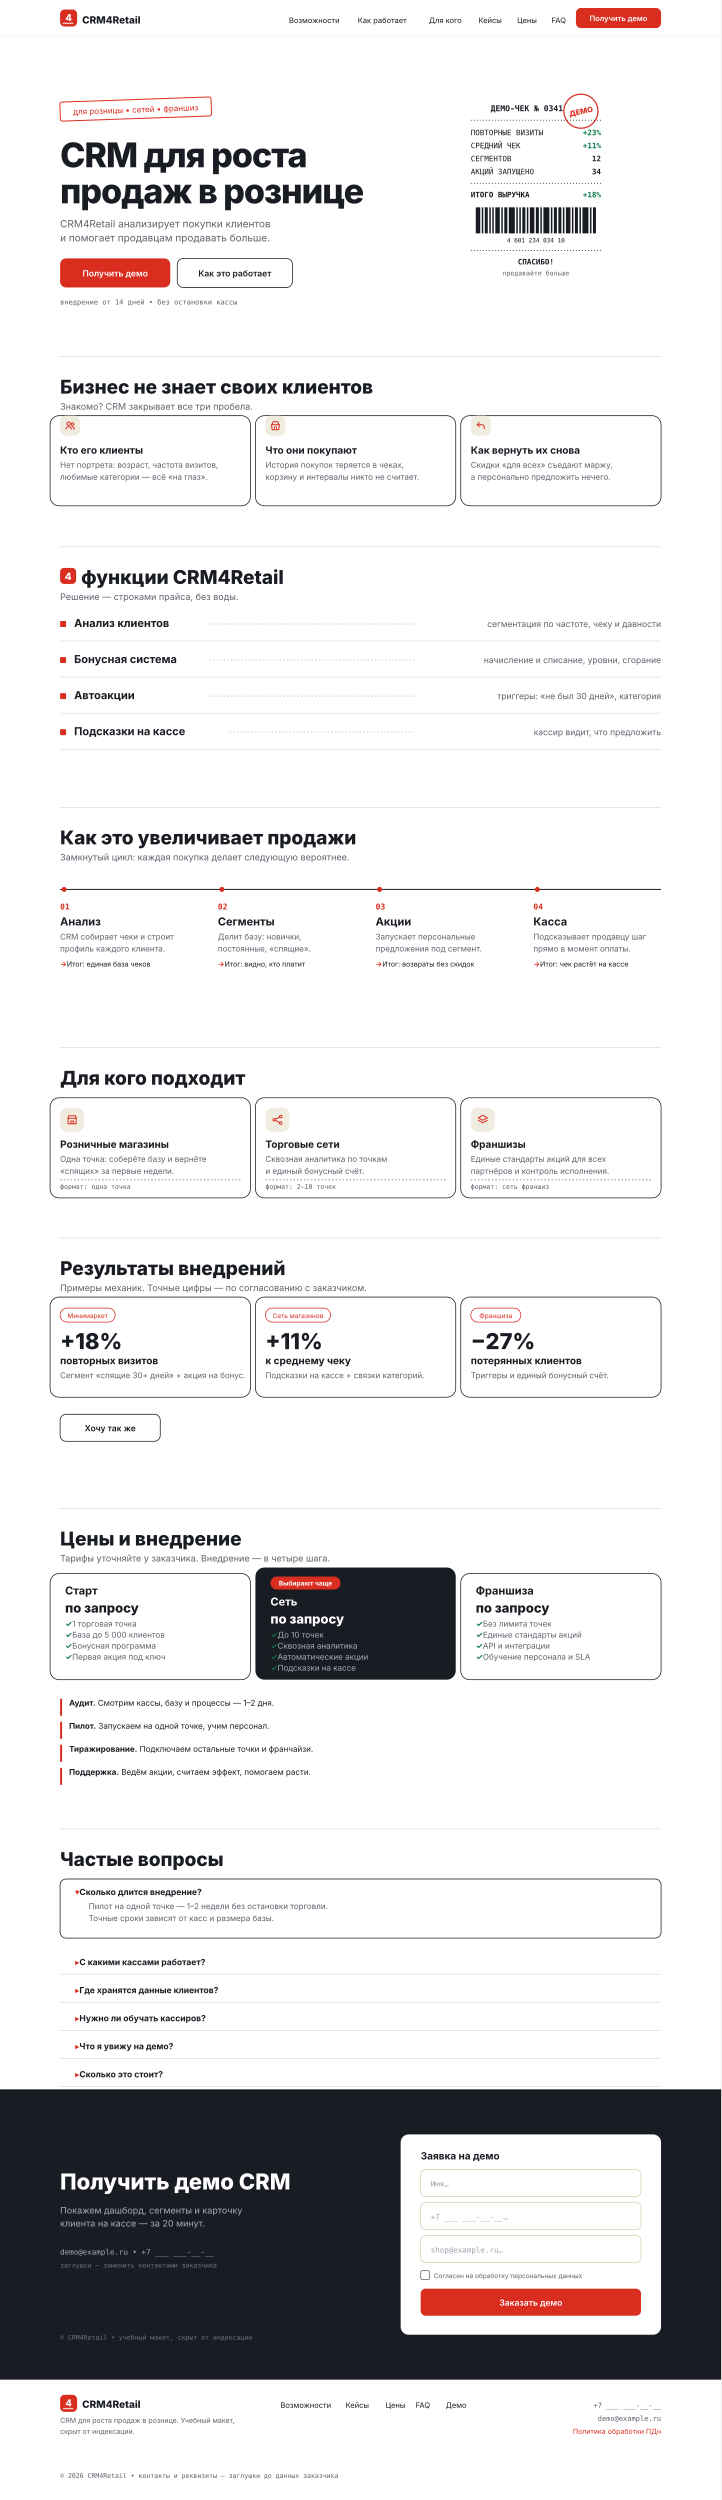
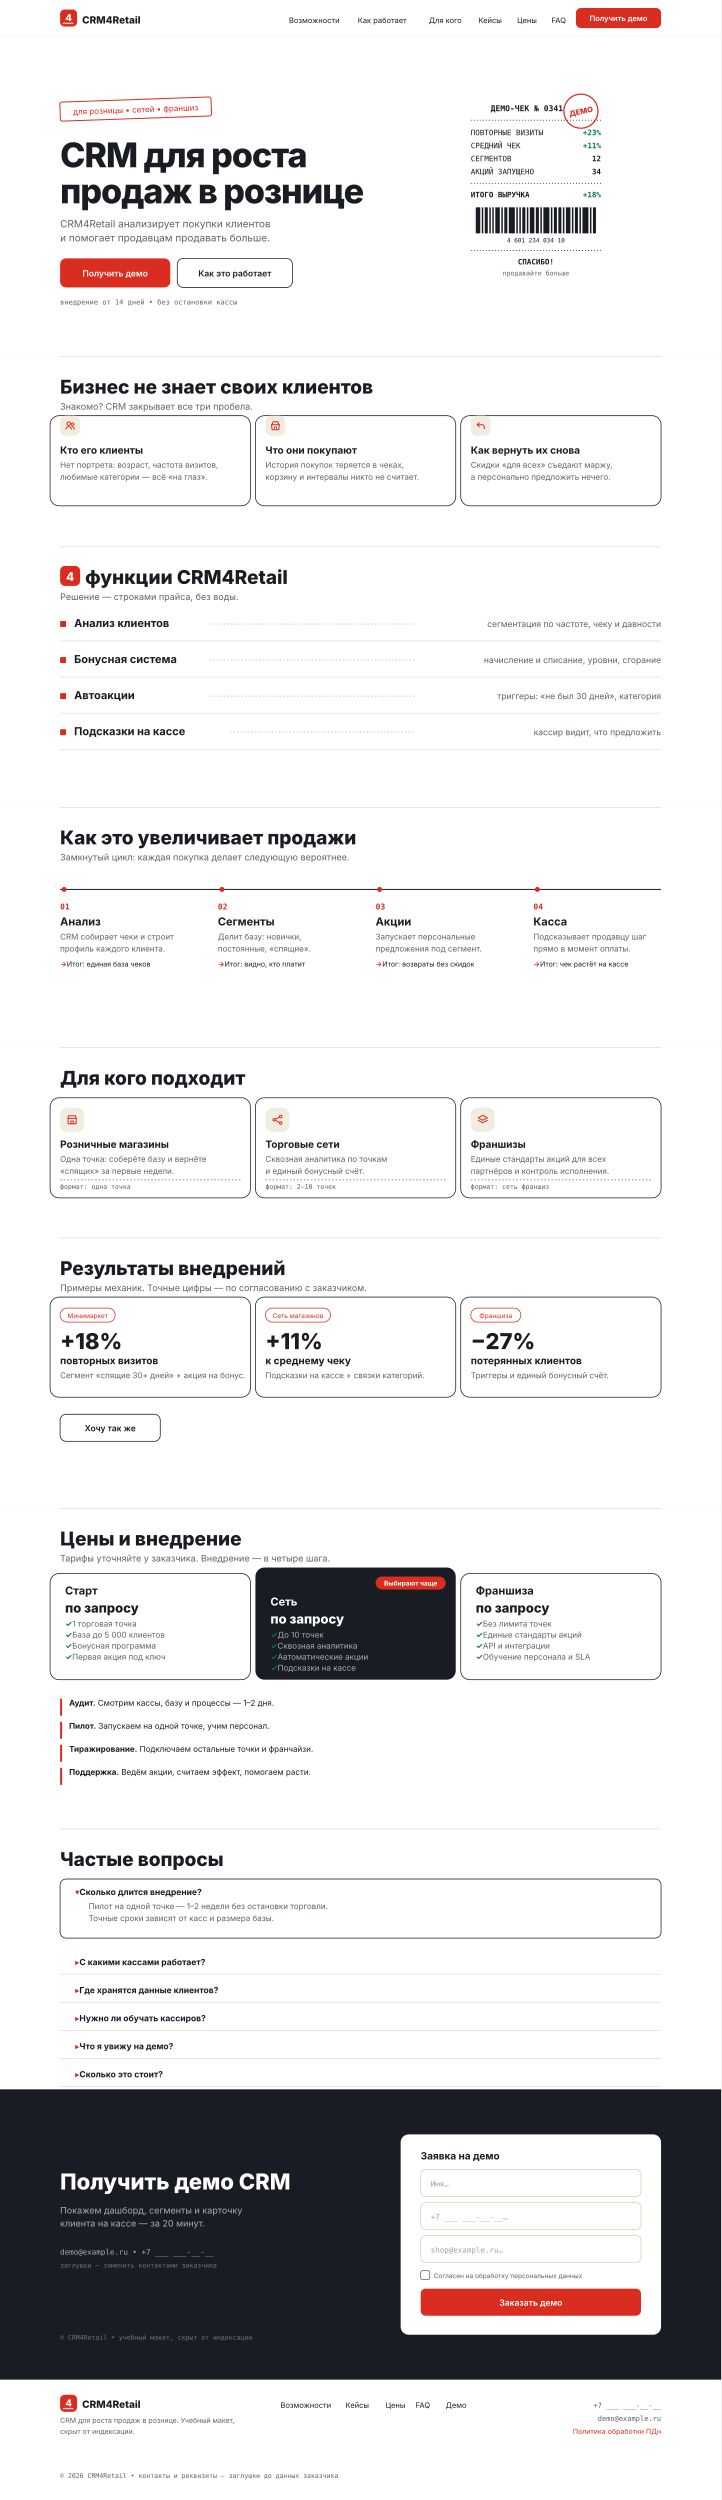
<svg xmlns="http://www.w3.org/2000/svg" width="1440" height="4992" viewBox="0 0 1440 4992">
  <rect width="1440" height="72" fill="#FFFFFF" />
  <rect x="120" y="19" width="34" height="34" rx="9" fill="#D92D20" />
  <text x="137" y="42" text-anchor="middle" font-family="Inter, system-ui, sans-serif" font-size="19" font-weight="800" fill="#FFFFFF">4</text>
  <path d="M126 47.5l2.5-2 2.5 2 2.5-2 2.5 2 2.5-2 2.5 2 2.5-2 2.5 2" stroke="#FFFFFF" stroke-width="1.6" fill="none" stroke-linecap="round" stroke-linejoin="round" />
  <text x="164" y="47" font-family="Inter, system-ui, sans-serif" font-size="20" font-weight="800" fill="#191D23">CRM4Retail</text>
  <text x="678" y="46" text-anchor="end" font-family="Inter, system-ui, sans-serif" font-size="15" fill="#191D23">Возможности</text>
  <text x="812" y="46" text-anchor="end" font-family="Inter, system-ui, sans-serif" font-size="15" fill="#191D23">Как работает</text>
  <text x="922" y="46" text-anchor="end" font-family="Inter, system-ui, sans-serif" font-size="15" fill="#191D23">Для кого</text>
  <text x="1002" y="46" text-anchor="end" font-family="Inter, system-ui, sans-serif" font-size="15" fill="#191D23">Кейсы</text>
  <text x="1072" y="46" text-anchor="end" font-family="Inter, system-ui, sans-serif" font-size="15" fill="#191D23">Цены</text>
  <text x="1130" y="46" text-anchor="end" font-family="Inter, system-ui, sans-serif" font-size="15" fill="#191D23">FAQ</text>
  <rect x="1150" y="16" width="170" height="40" rx="10" fill="#D92D20" />
  <text x="1235" y="42" text-anchor="middle" font-family="Inter, system-ui, sans-serif" font-size="15" font-weight="600" fill="#FFFFFF">Получить демо</text>
  <line x1="0" y1="72" x2="1440" y2="72" stroke="#D9CFB4" stroke-width="1" />
  <g transform="translate(0,72)">
    <rect width="1440" height="640" fill="#FFFFFF" />
    <g transform="rotate(-2 120 150)">
      <rect x="120" y="132" width="302" height="38" rx="4" fill="none" stroke="#D92D20" stroke-width="2" />
      <text x="271" y="158" text-anchor="middle" font-family="Inter, system-ui, sans-serif" font-size="16" fill="#D92D20">для розницы • сетей • франшиз</text>
    </g>
    <text x="120" y="262" font-family="Inter, system-ui, sans-serif" font-size="68" font-weight="800" letter-spacing="-2" fill="#191D23">CRM для роста</text>
    <text x="120" y="334" font-family="Inter, system-ui, sans-serif" font-size="68" font-weight="800" letter-spacing="-2" fill="#191D23">продаж в рознице</text>
    <text x="120" y="382" font-family="Inter, system-ui, sans-serif" font-size="20" fill="#5B616B">CRM4Retail анализирует покупки клиентов</text>
    <text x="120" y="410" font-family="Inter, system-ui, sans-serif" font-size="20" fill="#5B616B">и помогает продавцам продавать больше.</text>
    <rect x="120" y="444" width="220" height="58" rx="12" fill="#D92D20" />
    <text x="230" y="480" text-anchor="middle" font-family="Inter, system-ui, sans-serif" font-size="17" font-weight="600" fill="#FFFFFF">Получить демо</text>
    <rect x="354" y="444" width="230" height="58" rx="12" fill="none" stroke="#191D23" stroke-width="1.5" />
    <text x="469" y="480" text-anchor="middle" font-family="Inter, system-ui, sans-serif" font-size="17" font-weight="600" fill="#191D23">Как это работает</text>
    <text x="120" y="536" font-family="ui-monospace, Menlo, monospace" font-size="14" fill="#5B616B">внедрение от 14 дней • без остановки кассы</text>
    <polygon points="900,96 920,80 940,96 960,80 980,96 1000,80 1020,96 1040,80 1060,96 1080,80 1100,96 1120,80 1140,96 1160,80 1180,96 1200,80 1220,96 1240,80 1240,96 900,96" fill="#FFFFFF" />
    <rect x="900" y="94" width="340" height="456" fill="#FFFFFF" />
    <polygon points="900,550 920,566 940,550 960,566 980,550 1000,566 1020,550 1040,566 1060,550 1080,566 1100,550 1120,566 1140,550 1160,566 1180,550 1200,566 1220,550 1240,566 1240,550 900,550" fill="#FFFFFF" />
    <text x="1052" y="150" text-anchor="middle" font-family="ui-monospace, Menlo, monospace" font-size="16" font-weight="700" fill="#191D23">ДЕМО-ЧЕК № 0341</text>
    <line x1="940" y1="168" x2="1200" y2="168" stroke="#191D23" stroke-width="1.5" stroke-dasharray="2 4" />
    <text x="940" y="198" font-family="ui-monospace, Menlo, monospace" font-size="15" fill="#191D23">ПОВТОРНЫЕ ВИЗИТЫ</text>
    <text x="1200" y="198" text-anchor="end" font-family="ui-monospace, Menlo, monospace" font-size="15" font-weight="700" fill="#067647">+23%</text>
    <text x="940" y="224" font-family="ui-monospace, Menlo, monospace" font-size="15" fill="#191D23">СРЕДНИЙ ЧЕК</text>
    <text x="1200" y="224" text-anchor="end" font-family="ui-monospace, Menlo, monospace" font-size="15" font-weight="700" fill="#067647">+11%</text>
    <text x="940" y="250" font-family="ui-monospace, Menlo, monospace" font-size="15" fill="#191D23">СЕГМЕНТОВ</text>
    <text x="1200" y="250" text-anchor="end" font-family="ui-monospace, Menlo, monospace" font-size="15" font-weight="700" fill="#191D23">12</text>
    <text x="940" y="276" font-family="ui-monospace, Menlo, monospace" font-size="15" fill="#191D23">АКЦИЙ ЗАПУЩЕНО</text>
    <text x="1200" y="276" text-anchor="end" font-family="ui-monospace, Menlo, monospace" font-size="15" font-weight="700" fill="#191D23">34</text>
    <line x1="940" y1="294" x2="1200" y2="294" stroke="#191D23" stroke-width="1.5" stroke-dasharray="2 4" />
    <text x="940" y="322" font-family="ui-monospace, Menlo, monospace" font-size="15" font-weight="700" fill="#191D23">ИТОГО ВЫРУЧКА</text>
    <text x="1200" y="322" text-anchor="end" font-family="ui-monospace, Menlo, monospace" font-size="15" font-weight="700" fill="#067647">+18%</text>
    <g fill="#191D23">
      <rect x="950" y="342" width="9" height="52" />
      <rect x="962" y="342" width="3" height="52" />
      <rect x="968" y="342" width="6" height="52" />
      <rect x="977" y="342" width="3" height="52" />
      <rect x="983" y="342" width="3" height="52" />
      <rect x="989" y="342" width="9" height="52" />
      <rect x="1001" y="342" width="3" height="52" />
      <rect x="1007" y="342" width="6" height="52" />
      <rect x="1016" y="342" width="12" height="52" />
      <rect x="1031" y="342" width="3" height="52" />
      <rect x="1037" y="342" width="3" height="52" />
      <rect x="1043" y="342" width="6" height="52" />
      <rect x="1052" y="342" width="3" height="52" />
      <rect x="1058" y="342" width="9" height="52" />
      <rect x="1070" y="342" width="6" height="52" />
      <rect x="1079" y="342" width="3" height="52" />
      <rect x="1085" y="342" width="12" height="52" />
      <rect x="1100" y="342" width="3" height="52" />
      <rect x="1106" y="342" width="6" height="52" />
      <rect x="1115" y="342" width="6" height="52" />
      <rect x="1124" y="342" width="3" height="52" />
      <rect x="1130" y="342" width="9" height="52" />
      <rect x="1142" y="342" width="3" height="52" />
      <rect x="1148" y="342" width="6" height="52" />
      <rect x="1157" y="342" width="3" height="52" />
      <rect x="1163" y="342" width="12" height="52" />
      <rect x="1178" y="342" width="3" height="52" />
      <rect x="1184" y="342" width="6" height="52" />
    </g>
    <text x="1070" y="412" text-anchor="middle" font-family="ui-monospace, Menlo, monospace" font-size="12" fill="#191D23">4 601 234 034 10</text>
    <line x1="940" y1="428" x2="1200" y2="428" stroke="#191D23" stroke-width="1.5" stroke-dasharray="2 4" />
    <text x="1070" y="456" text-anchor="middle" font-family="ui-monospace, Menlo, monospace" font-size="15" font-weight="700" fill="#191D23">СПАСИБО!</text>
    <text x="1070" y="478" text-anchor="middle" font-family="ui-monospace, Menlo, monospace" font-size="13" fill="#5B616B">продавайте больше</text>
    <g transform="rotate(-12 1160 150)">
      <circle cx="1160" cy="150" r="34" fill="none" stroke="#D92D20" stroke-width="2.5" />
      <text x="1160" y="156" text-anchor="middle" font-family="Inter, system-ui, sans-serif" font-size="15" font-weight="800" fill="#D92D20">ДЕМО</text>
    </g>
  </g>
  <g transform="translate(0,712)">
    <rect width="1440" height="380" fill="#FFFFFF" />
    <line x1="120" y1="0" x2="1320" y2="0" stroke="#D9CFB4" stroke-width="1" />
    <rect x="100" y="118" width="400" height="180" rx="18" fill="#FFFFFF" stroke="#191D23" stroke-width="1.5" />
    <rect x="510" y="118" width="400" height="180" rx="18" fill="#FFFFFF" stroke="#191D23" stroke-width="1.5" />
    <rect x="920" y="118" width="400" height="180" rx="18" fill="#FFFFFF" stroke="#191D23" stroke-width="1.5" />
    <text x="120" y="74" font-family="Inter, system-ui, sans-serif" font-size="38" font-weight="800" fill="#191D23">Бизнес не знает своих клиентов</text>
    <text x="120" y="106" font-family="Inter, system-ui, sans-serif" font-size="18" fill="#5B616B">Знакомо? CRM закрывает все три пробела.</text>
    <rect x="120" y="118" width="40" height="40" rx="12" fill="#F1ECE0" />
    <g transform="translate(128,126)" fill="none" stroke="#D92D20" stroke-width="2" stroke-linecap="round" stroke-linejoin="round">
      <circle cx="9" cy="8" r="3.5" />
      <path d="M3.5 19c.6-3.2 2.8-5 5.5-5s4.9 1.8 5.5 5" />
      <circle cx="17" cy="9" r="2.6" />
      <path d="M15.8 14.3c2.7.4 4.1 2 4.7 4.7" />
    </g>
    <text x="120" y="194" font-family="Inter, system-ui, sans-serif" font-size="20" font-weight="700" fill="#191D23">Кто его клиенты</text>
    <text x="120" y="222" font-family="Inter, system-ui, sans-serif" font-size="16" fill="#5B616B">Нет портрета: возраст, частота визитов,</text>
    <text x="120" y="246" font-family="Inter, system-ui, sans-serif" font-size="16" fill="#5B616B">любимые категории — всё «на глаз».</text>
    <rect x="530" y="118" width="40" height="40" rx="12" fill="#F1ECE0" />
    <g transform="translate(538,126)" fill="none" stroke="#D92D20" stroke-width="2" stroke-linecap="round" stroke-linejoin="round">
      <path d="M5 10l2.5-6h9L19 10" />
      <path d="M4 10h16l-1.4 10H5.4L4 10z" />
      <path d="M10 14v3.5M14 14v3.5" />
    </g>
    <text x="530" y="194" font-family="Inter, system-ui, sans-serif" font-size="20" font-weight="700" fill="#191D23">Что они покупают</text>
    <text x="530" y="222" font-family="Inter, system-ui, sans-serif" font-size="16" fill="#5B616B">История покупок теряется в чеках,</text>
    <text x="530" y="246" font-family="Inter, system-ui, sans-serif" font-size="16" fill="#5B616B">корзину и интервалы никто не считает.</text>
    <rect x="940" y="118" width="40" height="40" rx="12" fill="#F1ECE0" />
    <g transform="translate(948,126)" fill="none" stroke="#D92D20" stroke-width="2" stroke-linecap="round" stroke-linejoin="round">
      <path d="M9 14l-4-4 4-4" />
      <path d="M5 10h9a5 5 0 015 5v3" />
    </g>
    <text x="940" y="194" font-family="Inter, system-ui, sans-serif" font-size="20" font-weight="700" fill="#191D23">Как вернуть их снова</text>
    <text x="940" y="222" font-family="Inter, system-ui, sans-serif" font-size="16" fill="#5B616B">Скидки «для всех» съедают маржу,</text>
    <text x="940" y="246" font-family="Inter, system-ui, sans-serif" font-size="16" fill="#5B616B">а персонально предложить нечего.</text>
  </g>
  <g transform="translate(0,1092)">
    <rect width="1440" height="520" fill="#FFFFFF" />
    <line x1="120" y1="0" x2="1320" y2="0" stroke="#D9CFB4" stroke-width="1" />
-     <rect x="120" y="42" width="32" height="32" rx="8" fill="#D92D20" />
-     <text x="136" y="66" text-anchor="middle" font-family="Inter, system-ui, sans-serif" font-size="20" font-weight="800" fill="#FFFFFF">4</text>
-     <text x="162" y="74" font-family="Inter, system-ui, sans-serif" font-size="38" font-weight="800" fill="#191D23">функции CRM4Retail</text>
+     <rect x="120" y="38" width="40" height="40" rx="10" fill="#D92D20" />
+     <text x="140" y="68" text-anchor="middle" font-family="Inter, system-ui, sans-serif" font-size="24" font-weight="800" fill="#FFFFFF">4</text>
+     <text x="170" y="74" font-family="Inter, system-ui, sans-serif" font-size="38" font-weight="800" fill="#191D23">функции CRM4Retail</text>
    <text x="120" y="106" font-family="Inter, system-ui, sans-serif" font-size="18" fill="#5B616B">Решение — строками прайса, без воды.</text>
    <rect x="120" y="148" width="12" height="12" rx="2" fill="#D92D20" />
    <text x="148" y="160" font-family="Inter, system-ui, sans-serif" font-size="22" font-weight="700" fill="#191D23">Анализ клиентов</text>
    <line x1="420" y1="154" x2="830" y2="154" stroke="#C9C2B2" stroke-width="2" stroke-linecap="round" stroke-dasharray="1 6" />
    <text x="1320" y="160" text-anchor="end" font-family="Inter, system-ui, sans-serif" font-size="17" fill="#5B616B">сегментация по частоте, чеку и давности</text>
    <line x1="120" y1="188" x2="1320" y2="188" stroke="#D9CFB4" stroke-width="1" />
    <rect x="120" y="220" width="12" height="12" rx="2" fill="#D92D20" />
    <text x="148" y="232" font-family="Inter, system-ui, sans-serif" font-size="22" font-weight="700" fill="#191D23">Бонусная система</text>
    <line x1="420" y1="226" x2="830" y2="226" stroke="#C9C2B2" stroke-width="2" stroke-linecap="round" stroke-dasharray="1 6" />
    <text x="1320" y="232" text-anchor="end" font-family="Inter, system-ui, sans-serif" font-size="17" fill="#5B616B">начисление и списание, уровни, сгорание</text>
    <line x1="120" y1="260" x2="1320" y2="260" stroke="#D9CFB4" stroke-width="1" />
    <rect x="120" y="292" width="12" height="12" rx="2" fill="#D92D20" />
    <text x="148" y="304" font-family="Inter, system-ui, sans-serif" font-size="22" font-weight="700" fill="#191D23">Автоакции</text>
    <line x1="420" y1="298" x2="830" y2="298" stroke="#C9C2B2" stroke-width="2" stroke-linecap="round" stroke-dasharray="1 6" />
    <text x="1320" y="304" text-anchor="end" font-family="Inter, system-ui, sans-serif" font-size="17" fill="#5B616B">триггеры: «не был 30 дней», категория</text>
    <line x1="120" y1="332" x2="1320" y2="332" stroke="#D9CFB4" stroke-width="1" />
    <rect x="120" y="364" width="12" height="12" rx="2" fill="#D92D20" />
    <text x="148" y="376" font-family="Inter, system-ui, sans-serif" font-size="22" font-weight="700" fill="#191D23">Подсказки на кассе</text>
    <line x1="460" y1="370" x2="830" y2="370" stroke="#C9C2B2" stroke-width="2" stroke-linecap="round" stroke-dasharray="1 6" />
    <text x="1320" y="376" text-anchor="end" font-family="Inter, system-ui, sans-serif" font-size="17" fill="#5B616B">кассир видит, что предложить</text>
    <line x1="120" y1="404" x2="1320" y2="404" stroke="#D9CFB4" stroke-width="1" />
  </g>
  <g transform="translate(0,1612)">
    <rect width="1440" height="480" fill="#FFFFFF" />
    <line x1="120" y1="0" x2="1320" y2="0" stroke="#D9CFB4" stroke-width="1" />
    <text x="120" y="74" font-family="Inter, system-ui, sans-serif" font-size="38" font-weight="800" fill="#191D23">Как это увеличивает продажи</text>
    <text x="120" y="106" font-family="Inter, system-ui, sans-serif" font-size="18" fill="#5B616B">Замкнутый цикл: каждая покупка делает следующую вероятнее.</text>
    <line x1="120" y1="164" x2="1320" y2="164" stroke="#191D23" stroke-width="2" />
    <circle cx="128" cy="164" r="5" fill="#D92D20" />
    <text x="120" y="204" font-family="ui-monospace, Menlo, monospace" font-size="16" font-weight="700" fill="#D92D20">01</text>
    <text x="120" y="236" font-family="Inter, system-ui, sans-serif" font-size="22" font-weight="700" fill="#191D23">Анализ</text>
    <text x="120" y="264" font-family="Inter, system-ui, sans-serif" font-size="16" fill="#5B616B">CRM собирает чеки и строит</text>
    <text x="120" y="288" font-family="Inter, system-ui, sans-serif" font-size="16" fill="#5B616B">профиль каждого клиента.</text>
    <text x="120" y="318" font-family="Inter, system-ui, sans-serif" font-size="14" fill="#191D23">
      <tspan fill="#D92D20" font-weight="700">→ </tspan>Итог: единая база чеков</text>
    <circle cx="443" cy="164" r="5" fill="#D92D20" />
    <text x="435" y="204" font-family="ui-monospace, Menlo, monospace" font-size="16" font-weight="700" fill="#D92D20">02</text>
    <text x="435" y="236" font-family="Inter, system-ui, sans-serif" font-size="22" font-weight="700" fill="#191D23">Сегменты</text>
    <text x="435" y="264" font-family="Inter, system-ui, sans-serif" font-size="16" fill="#5B616B">Делит базу: новички,</text>
    <text x="435" y="288" font-family="Inter, system-ui, sans-serif" font-size="16" fill="#5B616B">постоянные, «спящие».</text>
    <text x="435" y="318" font-family="Inter, system-ui, sans-serif" font-size="14" fill="#191D23">
      <tspan fill="#D92D20" font-weight="700">→ </tspan>Итог: видно, кто платит</text>
    <circle cx="758" cy="164" r="5" fill="#D92D20" />
    <text x="750" y="204" font-family="ui-monospace, Menlo, monospace" font-size="16" font-weight="700" fill="#D92D20">03</text>
    <text x="750" y="236" font-family="Inter, system-ui, sans-serif" font-size="22" font-weight="700" fill="#191D23">Акции</text>
    <text x="750" y="264" font-family="Inter, system-ui, sans-serif" font-size="16" fill="#5B616B">Запускает персональные</text>
    <text x="750" y="288" font-family="Inter, system-ui, sans-serif" font-size="16" fill="#5B616B">предложения под сегмент.</text>
    <text x="750" y="318" font-family="Inter, system-ui, sans-serif" font-size="14" fill="#191D23">
      <tspan fill="#D92D20" font-weight="700">→ </tspan>Итог: возвраты без скидок</text>
    <circle cx="1073" cy="164" r="5" fill="#D92D20" />
    <text x="1065" y="204" font-family="ui-monospace, Menlo, monospace" font-size="16" font-weight="700" fill="#D92D20">04</text>
    <text x="1065" y="236" font-family="Inter, system-ui, sans-serif" font-size="22" font-weight="700" fill="#191D23">Касса</text>
    <text x="1065" y="264" font-family="Inter, system-ui, sans-serif" font-size="16" fill="#5B616B">Подсказывает продавцу шаг</text>
    <text x="1065" y="288" font-family="Inter, system-ui, sans-serif" font-size="16" fill="#5B616B">прямо в момент оплаты.</text>
    <text x="1065" y="318" font-family="Inter, system-ui, sans-serif" font-size="14" fill="#191D23">
      <tspan fill="#D92D20" font-weight="700">→ </tspan>Итог: чек растёт на кассе</text>
  </g>
  <g transform="translate(0,2092)">
    <rect width="1440" height="380" fill="#FFFFFF" />
    <line x1="120" y1="0" x2="1320" y2="0" stroke="#D9CFB4" stroke-width="1" />
    <text x="120" y="74" font-family="Inter, system-ui, sans-serif" font-size="38" font-weight="800" fill="#191D23">Для кого подходит</text>
    <rect x="100" y="100" width="400" height="200" rx="18" fill="#FFFFFF" stroke="#191D23" stroke-width="1.5" />
    <rect x="510" y="100" width="400" height="200" rx="18" fill="#FFFFFF" stroke="#191D23" stroke-width="1.5" />
    <rect x="920" y="100" width="400" height="200" rx="18" fill="#FFFFFF" stroke="#191D23" stroke-width="1.5" />
    <rect x="120" y="120" width="48" height="48" rx="14" fill="#F1ECE0" />
    <g transform="translate(132,132)" fill="none" stroke="#D92D20" stroke-width="2" stroke-linecap="round" stroke-linejoin="round">
      <path d="M4 9l1.2-5h13.6L20 9" />
      <path d="M4 9v11h16V9" />
      <path d="M4 9h16" />
      <path d="M9.5 20v-5.5h5V20" />
    </g>
    <rect x="530" y="120" width="48" height="48" rx="14" fill="#F1ECE0" />
    <g transform="translate(542,132)" fill="none" stroke="#D92D20" stroke-width="2" stroke-linecap="round" stroke-linejoin="round">
      <circle cx="5.5" cy="12" r="2.5" />
      <circle cx="18.5" cy="5.5" r="2.5" />
      <circle cx="18.5" cy="18.5" r="2.5" />
      <path d="M7.8 10.8l8.4-4" />
      <path d="M7.8 13.2l8.4 4" />
    </g>
    <rect x="940" y="120" width="48" height="48" rx="14" fill="#F1ECE0" />
    <g transform="translate(952,132)" fill="none" stroke="#D92D20" stroke-width="2" stroke-linecap="round" stroke-linejoin="round">
      <path d="M12 3l9 5-9 5-9-5 9-5z" />
      <path d="M3 13l9 5 9-5" />
    </g>
    <text x="120" y="200" font-family="Inter, system-ui, sans-serif" font-size="20" font-weight="700" fill="#191D23">Розничные магазины</text>
    <text x="120" y="228" font-family="Inter, system-ui, sans-serif" font-size="16" fill="#5B616B">Одна точка: соберёте базу и вернёте</text>
    <text x="120" y="252" font-family="Inter, system-ui, sans-serif" font-size="16" fill="#5B616B">«спящих» за первые недели.</text>
    <line x1="120" y1="264" x2="480" y2="264" stroke="#191D23" stroke-width="1" stroke-dasharray="3 4" />
    <text x="120" y="282" font-family="ui-monospace, Menlo, monospace" font-size="13" fill="#5B616B">формат: одна точка</text>
    <text x="530" y="200" font-family="Inter, system-ui, sans-serif" font-size="20" font-weight="700" fill="#191D23">Торговые сети</text>
    <text x="530" y="228" font-family="Inter, system-ui, sans-serif" font-size="16" fill="#5B616B">Сквозная аналитика по точкам</text>
    <text x="530" y="252" font-family="Inter, system-ui, sans-serif" font-size="16" fill="#5B616B">и единый бонусный счёт.</text>
    <line x1="530" y1="264" x2="890" y2="264" stroke="#191D23" stroke-width="1" stroke-dasharray="3 4" />
    <text x="530" y="282" font-family="ui-monospace, Menlo, monospace" font-size="13" fill="#5B616B">формат: 2–10 точек</text>
    <text x="940" y="200" font-family="Inter, system-ui, sans-serif" font-size="20" font-weight="700" fill="#191D23">Франшизы</text>
    <text x="940" y="228" font-family="Inter, system-ui, sans-serif" font-size="16" fill="#5B616B">Единые стандарты акций для всех</text>
    <text x="940" y="252" font-family="Inter, system-ui, sans-serif" font-size="16" fill="#5B616B">партнёров и контроль исполнения.</text>
    <line x1="940" y1="264" x2="1300" y2="264" stroke="#191D23" stroke-width="1" stroke-dasharray="3 4" />
    <text x="940" y="282" font-family="ui-monospace, Menlo, monospace" font-size="13" fill="#5B616B">формат: сеть франшиз</text>
  </g>
  <g transform="translate(0,2472)">
    <rect width="1440" height="540" fill="#FFFFFF" />
    <line x1="120" y1="0" x2="1320" y2="0" stroke="#D9CFB4" stroke-width="1" />
    <rect x="100" y="118" width="400" height="200" rx="18" fill="#FFFFFF" stroke="#191D23" stroke-width="1.5" />
    <rect x="510" y="118" width="400" height="200" rx="18" fill="#FFFFFF" stroke="#191D23" stroke-width="1.5" />
    <rect x="920" y="118" width="400" height="200" rx="18" fill="#FFFFFF" stroke="#191D23" stroke-width="1.5" />
    <text x="120" y="74" font-family="Inter, system-ui, sans-serif" font-size="38" font-weight="800" fill="#191D23">Результаты внедрений</text>
    <text x="120" y="106" font-family="Inter, system-ui, sans-serif" font-size="18" fill="#5B616B">Примеры механик. Точные цифры — по согласованию с заказчиком.</text>
    <rect x="120" y="140" width="110" height="28" rx="14" fill="none" stroke="#D92D20" stroke-width="1.5" />
    <text x="175" y="160" text-anchor="middle" font-family="Inter, system-ui, sans-serif" font-size="13" fill="#D92D20">Минимаркет</text>
    <text x="120" y="222" font-family="Inter, system-ui, sans-serif" font-size="44" font-weight="800" fill="#191D23">+18%</text>
    <text x="120" y="252" font-family="Inter, system-ui, sans-serif" font-size="20" font-weight="700" fill="#191D23">повторных визитов</text>
    <text x="120" y="280" font-family="Inter, system-ui, sans-serif" font-size="16" fill="#5B616B">Сегмент «спящие 30+ дней» + акция на бонус.</text>
    <rect x="530" y="140" width="130" height="28" rx="14" fill="none" stroke="#D92D20" stroke-width="1.5" />
    <text x="595" y="160" text-anchor="middle" font-family="Inter, system-ui, sans-serif" font-size="13" fill="#D92D20">Сеть магазинов</text>
    <text x="530" y="222" font-family="Inter, system-ui, sans-serif" font-size="44" font-weight="800" fill="#191D23">+11%</text>
    <text x="530" y="252" font-family="Inter, system-ui, sans-serif" font-size="20" font-weight="700" fill="#191D23">к среднему чеку</text>
    <text x="530" y="280" font-family="Inter, system-ui, sans-serif" font-size="16" fill="#5B616B">Подсказки на кассе + связки категорий.</text>
    <rect x="940" y="140" width="100" height="28" rx="14" fill="none" stroke="#D92D20" stroke-width="1.5" />
    <text x="990" y="160" text-anchor="middle" font-family="Inter, system-ui, sans-serif" font-size="13" fill="#D92D20">Франшиза</text>
    <text x="940" y="222" font-family="Inter, system-ui, sans-serif" font-size="44" font-weight="800" fill="#191D23">−27%</text>
    <text x="940" y="252" font-family="Inter, system-ui, sans-serif" font-size="20" font-weight="700" fill="#191D23">потерянных клиентов</text>
    <text x="940" y="280" font-family="Inter, system-ui, sans-serif" font-size="16" fill="#5B616B">Триггеры и единый бонусный счёт.</text>
    <rect x="120" y="352" width="200" height="54" rx="12" fill="none" stroke="#191D23" stroke-width="1.5" />
    <text x="220" y="386" text-anchor="middle" font-family="Inter, system-ui, sans-serif" font-size="17" font-weight="600" fill="#191D23">Хочу так же</text>
  </g>
  <g transform="translate(0,3012)">
    <rect width="1440" height="640" fill="#FFFFFF" />
    <line x1="120" y1="0" x2="1320" y2="0" stroke="#D9CFB4" stroke-width="1" />
    <text x="120" y="74" font-family="Inter, system-ui, sans-serif" font-size="38" font-weight="800" fill="#191D23">Цены и внедрение</text>
    <text x="120" y="106" font-family="Inter, system-ui, sans-serif" font-size="18" fill="#5B616B">Тарифы уточняйте у заказчика. Внедрение — в четыре шага.</text>
    <rect x="100" y="130" width="400" height="212" rx="18" fill="#FFFFFF" stroke="#191D23" stroke-width="1.5" />
    <rect x="510" y="118" width="400" height="224" rx="18" fill="#191D23" />
    <rect x="920" y="130" width="400" height="212" rx="18" fill="#FFFFFF" stroke="#191D23" stroke-width="1.5" />
    <text x="130" y="172" font-family="Inter, system-ui, sans-serif" font-size="22" font-weight="700" fill="#191D23">Старт</text>
    <text x="130" y="208" font-family="Inter, system-ui, sans-serif" font-size="26" font-weight="800" fill="#191D23">по запросу</text>
    <text x="130" y="236" font-family="Inter, system-ui, sans-serif" font-size="16" fill="#5B616B">
      <tspan fill="#067647" font-weight="700">✓ </tspan>1 торговая точка</text>
    <text x="130" y="258" font-family="Inter, system-ui, sans-serif" font-size="16" fill="#5B616B">
      <tspan fill="#067647" font-weight="700">✓ </tspan>База до 5 000 клиентов</text>
    <text x="130" y="280" font-family="Inter, system-ui, sans-serif" font-size="16" fill="#5B616B">
      <tspan fill="#067647" font-weight="700">✓ </tspan>Бонусная программа</text>
    <text x="130" y="302" font-family="Inter, system-ui, sans-serif" font-size="16" fill="#5B616B">
      <tspan fill="#067647" font-weight="700">✓ </tspan>Первая акция под ключ</text>
-     <rect x="540" y="136" width="140" height="26" rx="13" fill="#D92D20" />
-     <text x="610" y="154" text-anchor="middle" font-family="Inter, system-ui, sans-serif" font-size="13" font-weight="700" fill="#FFFFFF">Выбирают чаще</text>
+     <rect x="750" y="136" width="140" height="26" rx="13" fill="#D92D20" />
+     <text x="820" y="154" text-anchor="middle" font-family="Inter, system-ui, sans-serif" font-size="13" font-weight="700" fill="#FFFFFF">Выбирают чаще</text>
    <text x="540" y="194" font-family="Inter, system-ui, sans-serif" font-size="22" font-weight="700" fill="#FFFFFF">Сеть</text>
    <text x="540" y="230" font-family="Inter, system-ui, sans-serif" font-size="26" font-weight="800" fill="#FFFFFF">по запросу</text>
    <text x="540" y="258" font-family="Inter, system-ui, sans-serif" font-size="16" fill="#A7AEB9">
      <tspan fill="#067647" font-weight="700">✓ </tspan>До 10 точек</text>
    <text x="540" y="280" font-family="Inter, system-ui, sans-serif" font-size="16" fill="#A7AEB9">
      <tspan fill="#067647" font-weight="700">✓ </tspan>Сквозная аналитика</text>
    <text x="540" y="302" font-family="Inter, system-ui, sans-serif" font-size="16" fill="#A7AEB9">
      <tspan fill="#067647" font-weight="700">✓ </tspan>Автоматические акции</text>
    <text x="540" y="324" font-family="Inter, system-ui, sans-serif" font-size="16" fill="#A7AEB9">
      <tspan fill="#067647" font-weight="700">✓ </tspan>Подсказки на кассе</text>
    <text x="950" y="172" font-family="Inter, system-ui, sans-serif" font-size="22" font-weight="700" fill="#191D23">Франшиза</text>
    <text x="950" y="208" font-family="Inter, system-ui, sans-serif" font-size="26" font-weight="800" fill="#191D23">по запросу</text>
    <text x="950" y="236" font-family="Inter, system-ui, sans-serif" font-size="16" fill="#5B616B">
      <tspan fill="#067647" font-weight="700">✓ </tspan>Без лимита точек</text>
    <text x="950" y="258" font-family="Inter, system-ui, sans-serif" font-size="16" fill="#5B616B">
      <tspan fill="#067647" font-weight="700">✓ </tspan>Единые стандарты акций</text>
    <text x="950" y="280" font-family="Inter, system-ui, sans-serif" font-size="16" fill="#5B616B">
      <tspan fill="#067647" font-weight="700">✓ </tspan>API и интеграции</text>
    <text x="950" y="302" font-family="Inter, system-ui, sans-serif" font-size="16" fill="#5B616B">
      <tspan fill="#067647" font-weight="700">✓ </tspan>Обучение персонала и SLA</text>
    <rect x="120" y="380" width="4" height="34" fill="#D92D20" />
    <text x="138" y="394" font-family="Inter, system-ui, sans-serif" font-size="16" fill="#191D23">
      <tspan font-weight="700">Аудит.</tspan> Смотрим кассы, базу и процессы — 1–2 дня.</text>
    <rect x="120" y="426" width="4" height="34" fill="#D92D20" />
    <text x="138" y="440" font-family="Inter, system-ui, sans-serif" font-size="16" fill="#191D23">
      <tspan font-weight="700">Пилот.</tspan> Запускаем на одной точке, учим персонал.</text>
    <rect x="120" y="472" width="4" height="34" fill="#D92D20" />
    <text x="138" y="486" font-family="Inter, system-ui, sans-serif" font-size="16" fill="#191D23">
      <tspan font-weight="700">Тиражирование.</tspan> Подключаем остальные точки и франчайзи.</text>
    <rect x="120" y="518" width="4" height="34" fill="#D92D20" />
    <text x="138" y="532" font-family="Inter, system-ui, sans-serif" font-size="16" fill="#191D23">
      <tspan font-weight="700">Поддержка.</tspan> Ведём акции, считаем эффект, помогаем расти.</text>
  </g>
  <g transform="translate(0,3652)">
    <rect width="1440" height="520" fill="#FFFFFF" />
    <line x1="120" y1="0" x2="1320" y2="0" stroke="#D9CFB4" stroke-width="1" />
    <text x="120" y="74" font-family="Inter, system-ui, sans-serif" font-size="38" font-weight="800" fill="#191D23">Частые вопросы</text>
    <rect x="120" y="100" width="1200" height="118" rx="12" fill="#FFFFFF" stroke="#191D23" stroke-width="1.5" />
    <text x="150" y="132" font-family="Inter, system-ui, sans-serif" font-size="17" font-weight="700" fill="#191D23">
      <tspan fill="#D92D20">▾  </tspan>Сколько длится внедрение?</text>
    <text x="177" y="160" font-family="Inter, system-ui, sans-serif" font-size="16" fill="#5B616B">Пилот на одной точке — 1–2 недели без остановки торговли.</text>
    <text x="177" y="184" font-family="Inter, system-ui, sans-serif" font-size="16" fill="#5B616B">Точные сроки зависят от касс и размера базы.</text>
    <text x="150" y="272" font-family="Inter, system-ui, sans-serif" font-size="17" font-weight="700" fill="#191D23">
      <tspan fill="#D92D20">▸  </tspan>С какими кассами работает?</text>
    <line x1="120" y1="290" x2="1320" y2="290" stroke="#D9CFB4" stroke-width="1" />
    <text x="150" y="328" font-family="Inter, system-ui, sans-serif" font-size="17" font-weight="700" fill="#191D23">
      <tspan fill="#D92D20">▸  </tspan>Где хранятся данные клиентов?</text>
    <line x1="120" y1="346" x2="1320" y2="346" stroke="#D9CFB4" stroke-width="1" />
    <text x="150" y="384" font-family="Inter, system-ui, sans-serif" font-size="17" font-weight="700" fill="#191D23">
      <tspan fill="#D92D20">▸  </tspan>Нужно ли обучать кассиров?</text>
    <line x1="120" y1="402" x2="1320" y2="402" stroke="#D9CFB4" stroke-width="1" />
    <text x="150" y="440" font-family="Inter, system-ui, sans-serif" font-size="17" font-weight="700" fill="#191D23">
      <tspan fill="#D92D20">▸  </tspan>Что я увижу на демо?</text>
    <line x1="120" y1="458" x2="1320" y2="458" stroke="#D9CFB4" stroke-width="1" />
    <text x="150" y="496" font-family="Inter, system-ui, sans-serif" font-size="17" font-weight="700" fill="#191D23">
      <tspan fill="#D92D20">▸  </tspan>Сколько это стоит?</text>
    <line x1="120" y1="514" x2="1320" y2="514" stroke="#D9CFB4" stroke-width="1" />
  </g>
  <g transform="translate(0,4172)">
    <rect width="1440" height="580" fill="#191D23" />
    <text x="120" y="200" font-family="Inter, system-ui, sans-serif" font-size="44" font-weight="800" fill="#FFFFFF">Получить демо CRM</text>
    <text x="120" y="248" font-family="Inter, system-ui, sans-serif" font-size="18" fill="#A7AEB9">Покажем дашборд, сегменты и карточку</text>
    <text x="120" y="274" font-family="Inter, system-ui, sans-serif" font-size="18" fill="#A7AEB9">клиента на кассе — за 20 минут.</text>
    <text x="120" y="330" font-family="ui-monospace, Menlo, monospace" font-size="15" fill="#A7AEB9">demo@example.ru • +7 ___ ___-__-__</text>
    <text x="120" y="356" font-family="ui-monospace, Menlo, monospace" font-size="13" fill="#6B7280">заглушки — заменить контактами заказчика</text>
    <rect x="800" y="90" width="520" height="400" rx="16" fill="#FFFFFF" />
    <text x="840" y="140" font-family="Inter, system-ui, sans-serif" font-size="20" font-weight="700" fill="#191D23">Заявка на демо</text>
    <rect x="840" y="160" width="440" height="54" rx="10" fill="#FFFFFF" stroke="#D9CFB4" stroke-width="1.5" />
    <text x="860" y="194" font-family="ui-monospace, Menlo, monospace" font-size="15" fill="#9AA0AA">Имя…</text>
    <rect x="840" y="226" width="440" height="54" rx="10" fill="#FFFFFF" stroke="#D9CFB4" stroke-width="1.5" />
    <text x="860" y="260" font-family="ui-monospace, Menlo, monospace" font-size="15" fill="#9AA0AA">+7 ___ ___-__-__…</text>
    <rect x="840" y="292" width="440" height="54" rx="10" fill="#FFFFFF" stroke="#D9CFB4" stroke-width="1.5" />
    <text x="860" y="326" font-family="ui-monospace, Menlo, monospace" font-size="15" fill="#9AA0AA">shop@example.ru…</text>
    <rect x="840" y="362" width="18" height="18" rx="4" fill="none" stroke="#5B616B" stroke-width="1.5" />
    <text x="866" y="377" font-family="Inter, system-ui, sans-serif" font-size="13" fill="#5B616B">Согласен на обработку персональных данных</text>
    <rect x="840" y="398" width="440" height="54" rx="10" fill="#D92D20" />
    <text x="1060" y="432" text-anchor="middle" font-family="Inter, system-ui, sans-serif" font-size="17" font-weight="600" fill="#FFFFFF">Заказать демо</text>
    <text x="120" y="500" font-family="ui-monospace, Menlo, monospace" font-size="13" fill="#6B7280">© CRM4Retail • учебный макет, скрыт от индексации</text>
  </g>
  <g transform="translate(0,4752)">
    <rect width="1440" height="240" fill="#FFFFFF" />
    <rect x="120" y="30" width="34" height="34" rx="9" fill="#D92D20" />
    <text x="137" y="53" text-anchor="middle" font-family="Inter, system-ui, sans-serif" font-size="19" font-weight="800" fill="#FFFFFF">4</text>
    <path d="M126 58.5l2.5-2 2.5 2 2.5-2 2.5 2 2.5-2 2.5 2 2.5-2 2.5 2" stroke="#FFFFFF" stroke-width="1.6" fill="none" stroke-linecap="round" stroke-linejoin="round" />
    <text x="164" y="56" font-family="Inter, system-ui, sans-serif" font-size="20" font-weight="800" fill="#191D23">CRM4Retail</text>
    <text x="120" y="86" font-family="Inter, system-ui, sans-serif" font-size="14" fill="#5B616B">CRM для роста продаж в рознице. Учебный макет,</text>
    <text x="120" y="108" font-family="Inter, system-ui, sans-serif" font-size="14" fill="#5B616B">скрыт от индексации.</text>
    <text x="560" y="56" font-family="Inter, system-ui, sans-serif" font-size="15" fill="#191D23">Возможности</text>
    <text x="690" y="56" font-family="Inter, system-ui, sans-serif" font-size="15" fill="#191D23">Кейсы</text>
    <text x="770" y="56" font-family="Inter, system-ui, sans-serif" font-size="15" fill="#191D23">Цены</text>
    <text x="830" y="56" font-family="Inter, system-ui, sans-serif" font-size="15" fill="#191D23">FAQ</text>
    <text x="890" y="56" font-family="Inter, system-ui, sans-serif" font-size="15" fill="#191D23">Демо</text>
    <text x="1320" y="56" text-anchor="end" font-family="ui-monospace, Menlo, monospace" font-size="14" fill="#5B616B">+7 ___ ___-__-__</text>
    <text x="1320" y="82" text-anchor="end" font-family="ui-monospace, Menlo, monospace" font-size="14" fill="#5B616B">demo@example.ru</text>
    <text x="1320" y="108" text-anchor="end" font-family="Inter, system-ui, sans-serif" font-size="14" fill="#D92D20">Политика обработки ПДн</text>
    <text x="120" y="196" font-family="ui-monospace, Menlo, monospace" font-size="13" fill="#5B616B">© 2026 CRM4Retail • контакты и реквизиты — заглушки до данных заказчика</text>
  </g>
</svg>
